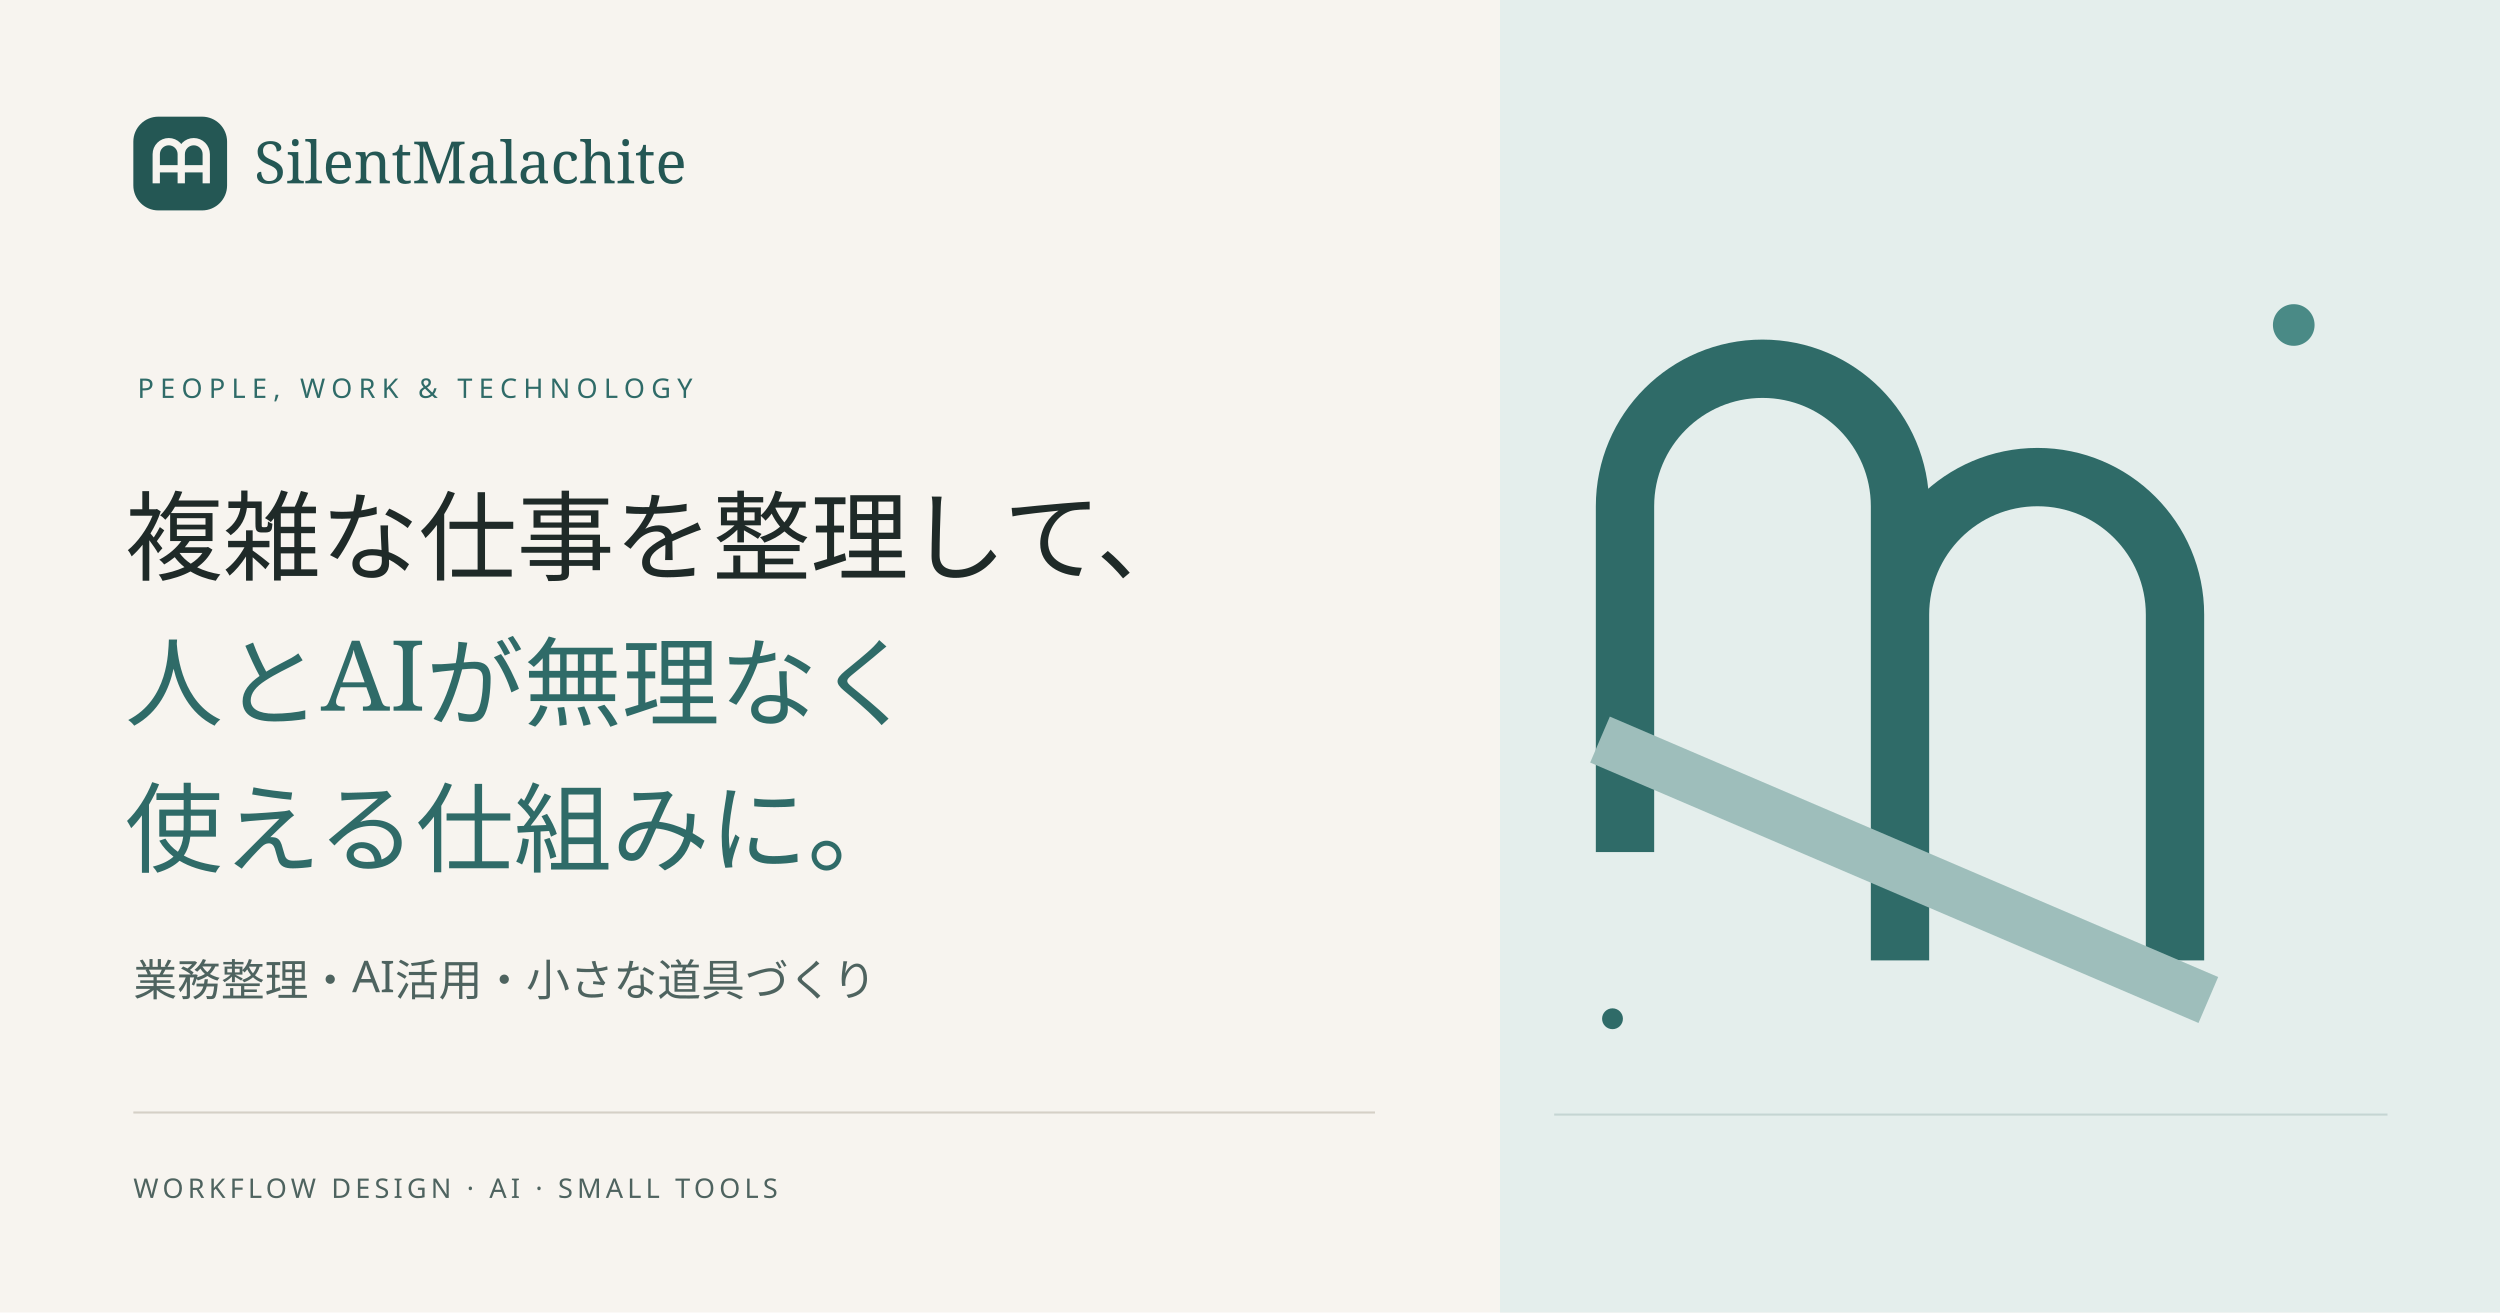
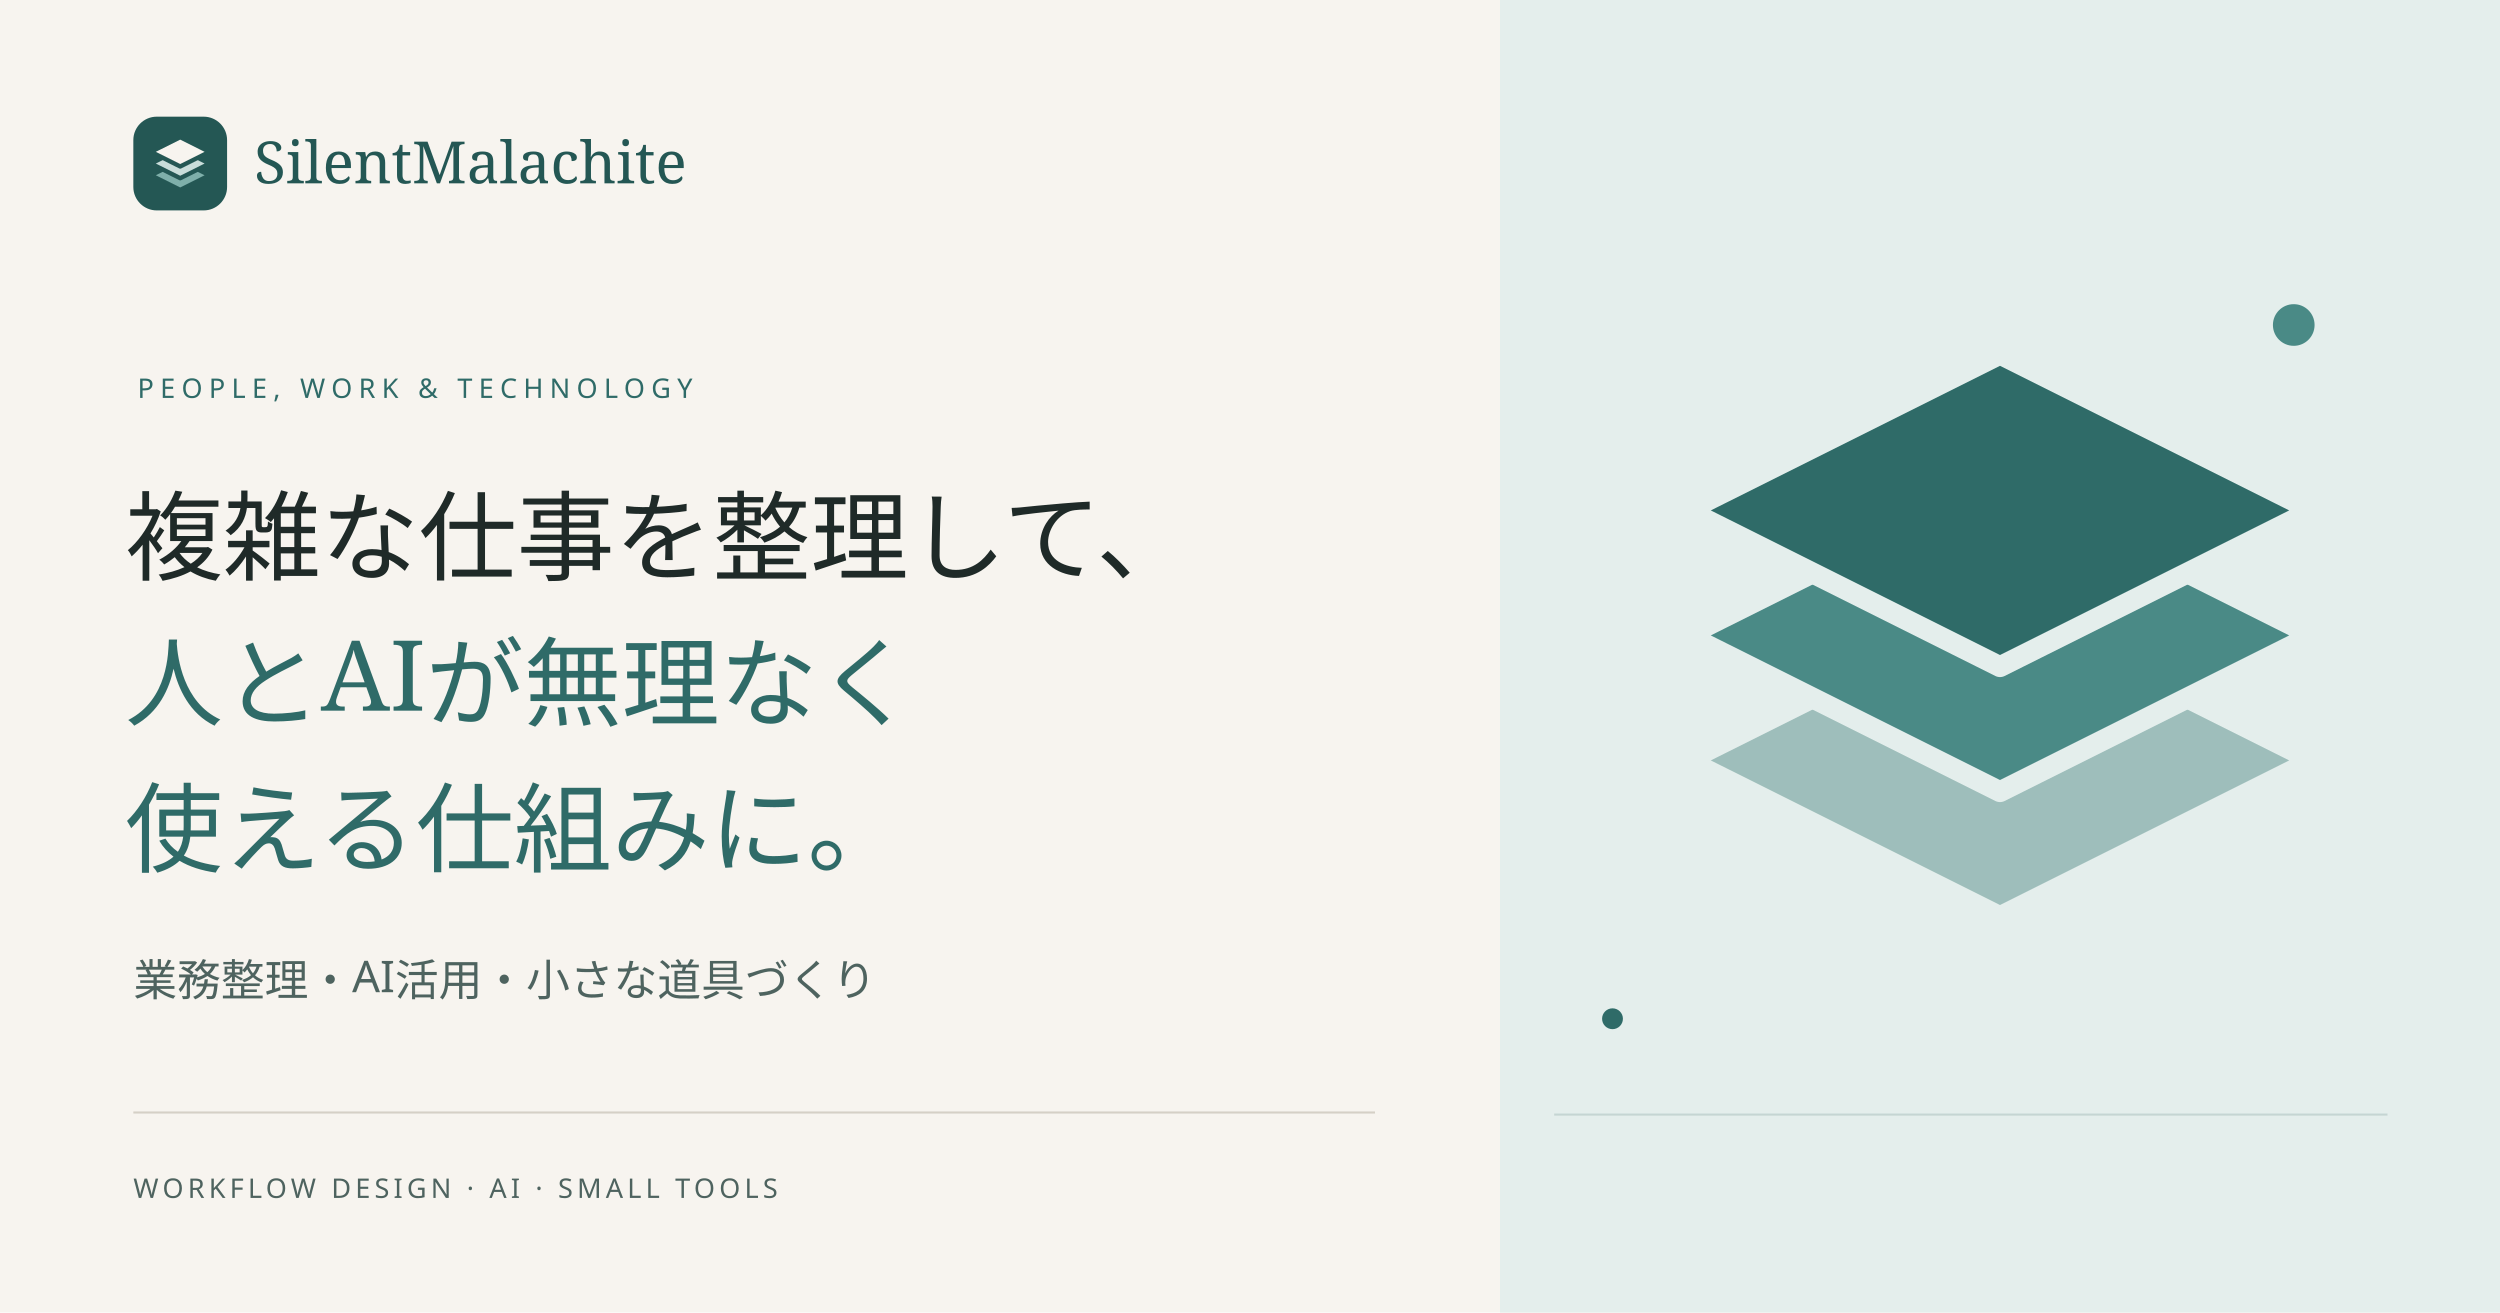
<svg xmlns="http://www.w3.org/2000/svg" width="1200" height="630" viewBox="0 0 1200 630">
  <rect width="1200" height="630" fill="#F7F4EF" />
  <rect x="720" width="480" height="630" fill="#E4EEEC" />
-   <rect x="64" y="56" width="45" height="45" rx="12" fill="#245754" />
-   <path d="M75 88V74a6 6 0 0 1 12 0v14M87 88V74a6 6 0 0 1 12 0v14M75 81h24" stroke="#F7F4EF" stroke-width="3.5" fill="none" />
+   <g transform="translate(64 56) scale(.703125)">
+     <rect width="64" height="64" rx="16" fill="#245754" />
+     <g stroke="#245754" stroke-width="3" stroke-linejoin="round">
+       <path d="M32 30 52 40 32 50 12 40Z" fill="#7FAFAA" />
+       <path d="M32 22 52 32 32 42 12 32Z" fill="#C9DDDA" />
+       <path d="M32 14 52 24 32 34 12 24Z" fill="#F7F4EF" />
+     </g>
+   </g>
  <text x="122" y="88" font-size="28" font-family="Georgia,serif" fill="#245754">SilentMalachite</text>
  <text x="66" y="191" font-size="13" font-family="sans-serif" letter-spacing="3" fill="#2F6B68">PEOPLE, WORK &amp; TECHNOLOGY</text>
  <g font-family="Hiragino Mincho ProN,Yu Mincho,serif" font-size="47" fill="#1F2A28">
    <text x="60" y="275">複雑な仕事を整理して、</text>
    <text x="60" y="345" fill="#2F6B68">人とAIが無理なく</text>
    <text x="60" y="415" fill="#2F6B68">使える仕組みに。</text>
  </g>
  <text x="64" y="478" font-size="21" font-family="Hiragino Kaku Gothic ProN,sans-serif" fill="#4E635F">業務整理・AI活用・小さな道具づくり</text>
-   <path d="M780 409V243a66 66 0 0 1 132 0v166M912 461V295a66 66 0 0 1 132 0v166" stroke="#2F6B68" stroke-width="28" fill="none" />
-   <path d="m768 355 292 125" stroke="#9EBEBB" stroke-width="24" />
+   <g stroke="#E4EEEC" stroke-width="10" stroke-linejoin="round">
+     <path d="M960 290 1110 365 960 440 810 365Z" fill="#9EBEBB" />
+     <path d="M960 230 1110 305 960 380 810 305Z" fill="#4A8A86" />
+     <path d="M960 170 1110 245 960 320 810 245Z" fill="#2F6B68" />
+   </g>
  <circle cx="1101" cy="156" r="10" fill="#4A8A86" />
  <circle cx="774" cy="489" r="5" fill="#2F6B68" />
  <path d="M746 535h400" stroke="#C5D5D3" />
  <path d="M64 534h596" stroke="#D5D0C6" />
  <text x="64" y="575" font-size="13" letter-spacing="2" font-family="sans-serif" fill="#4E635F">WORKFLOW DESIGN · AI · SMALL TOOLS</text>
</svg>
